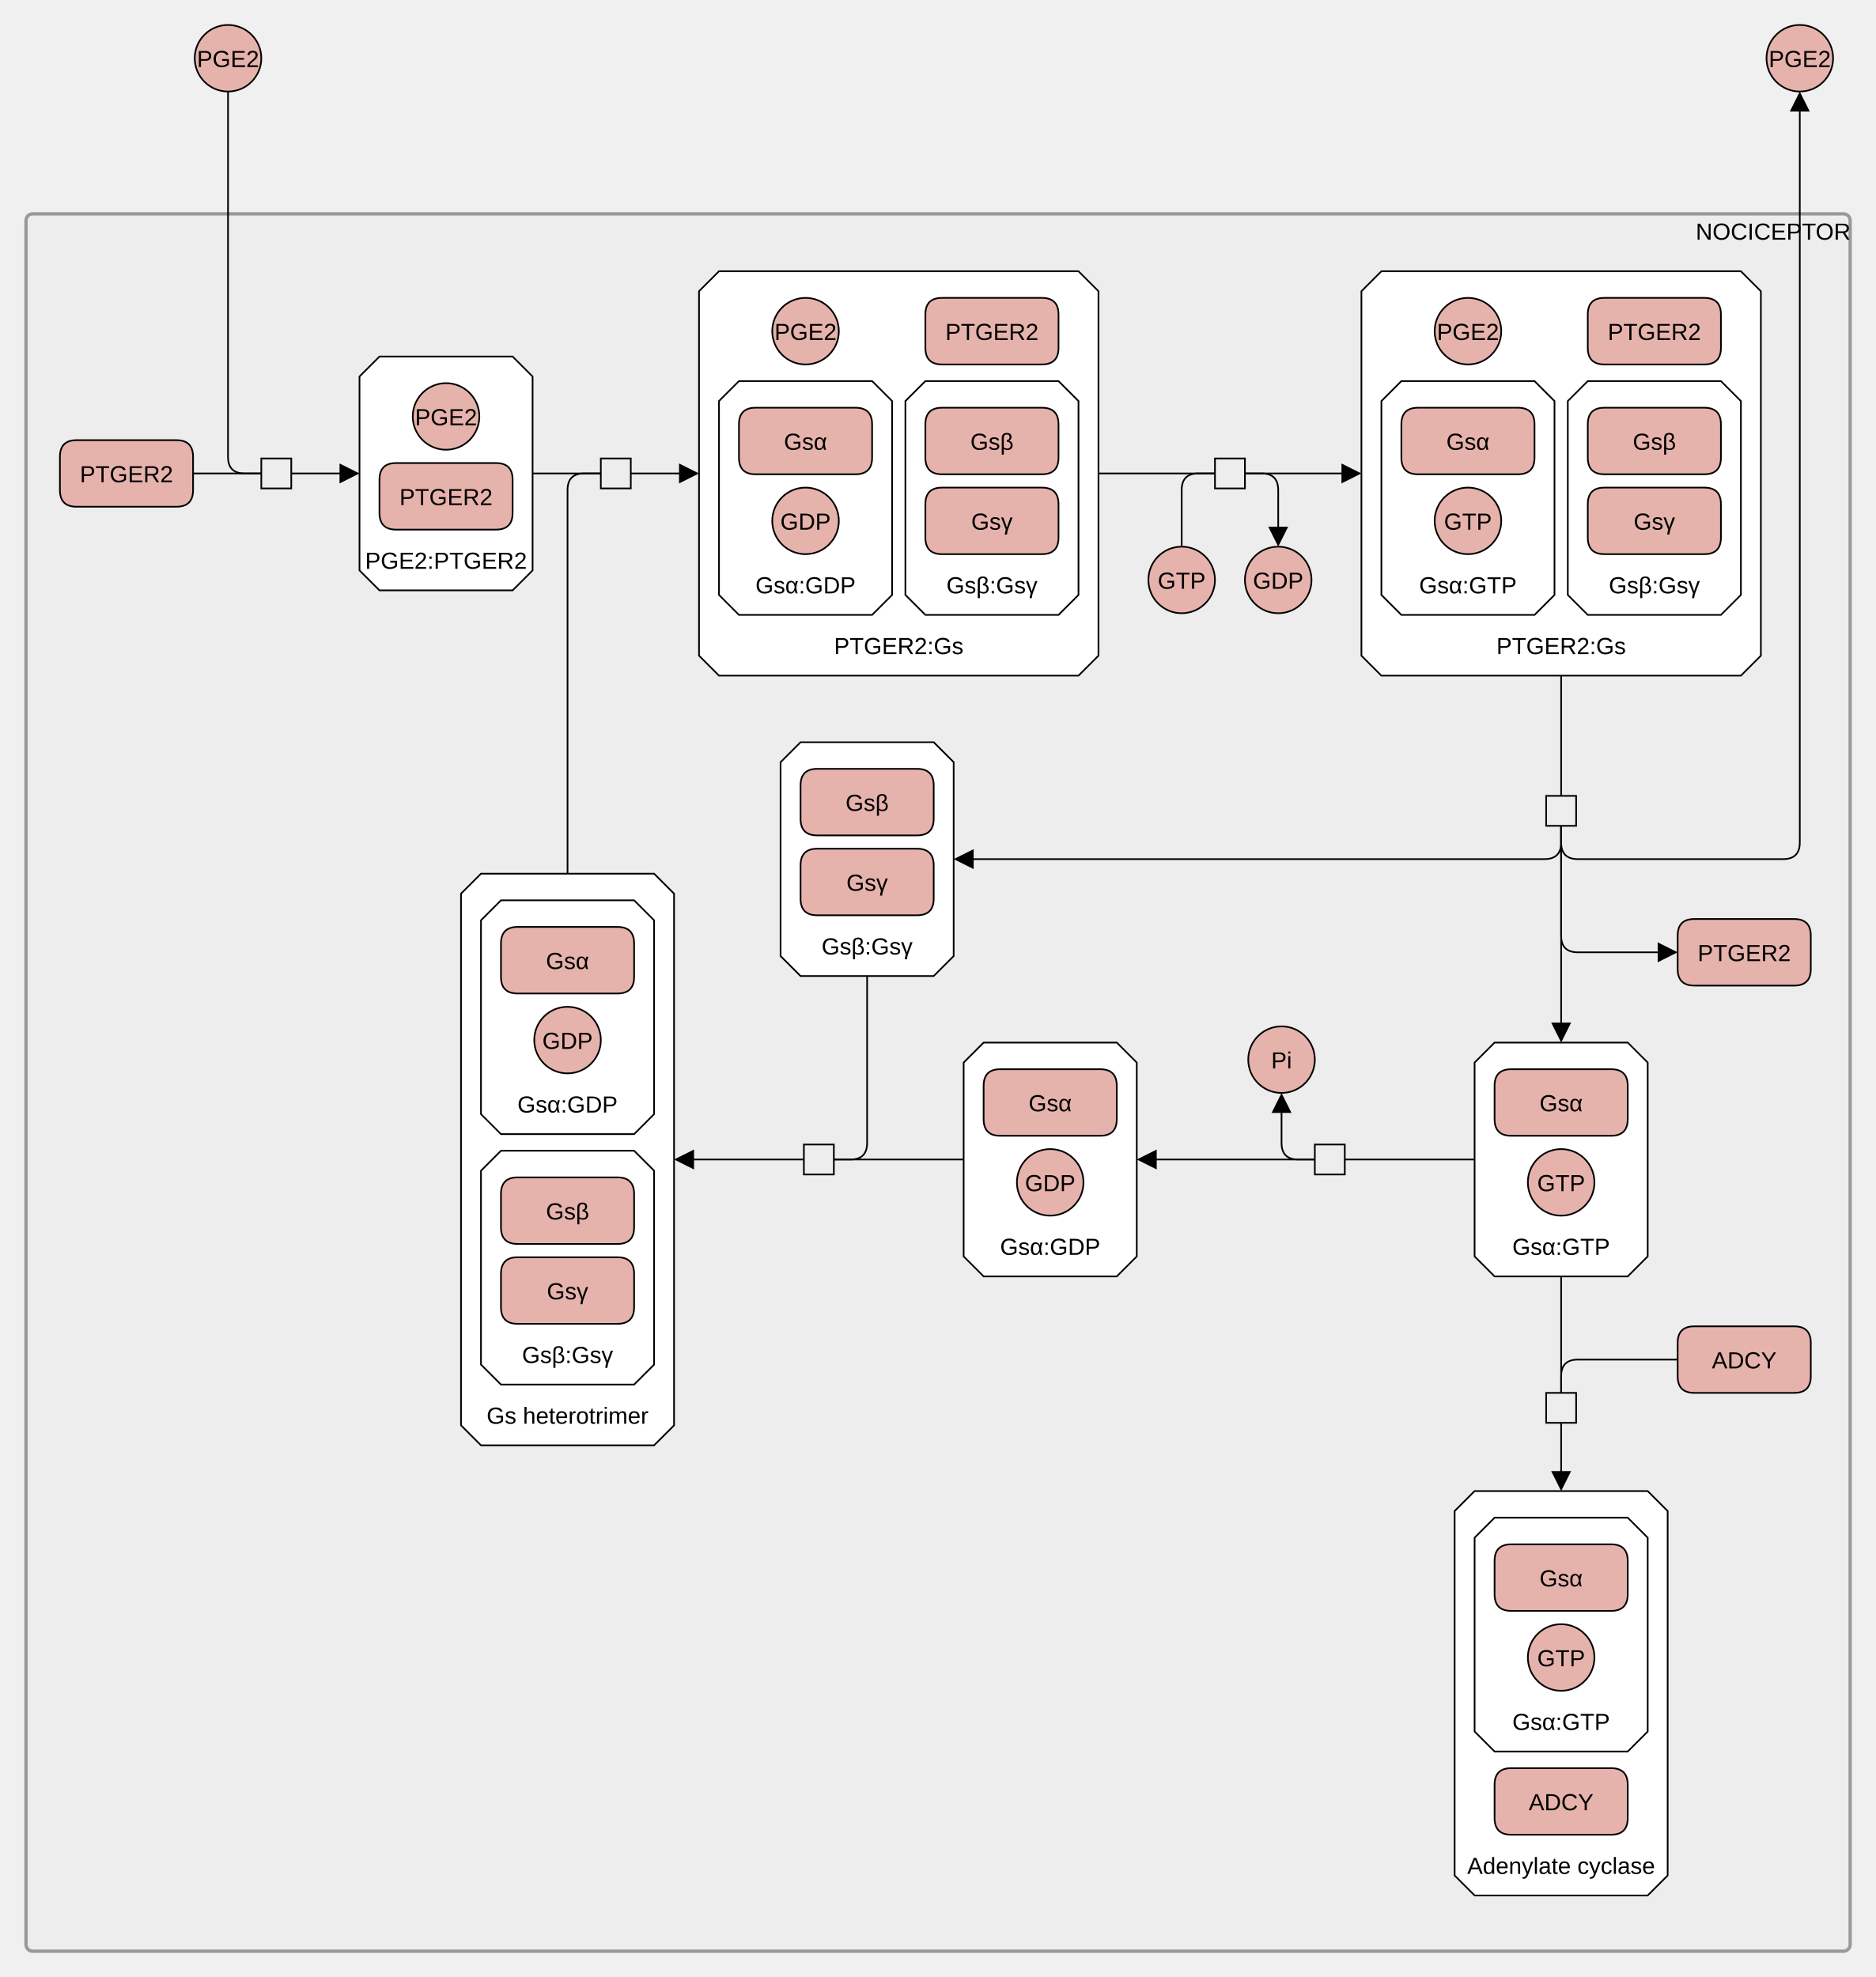
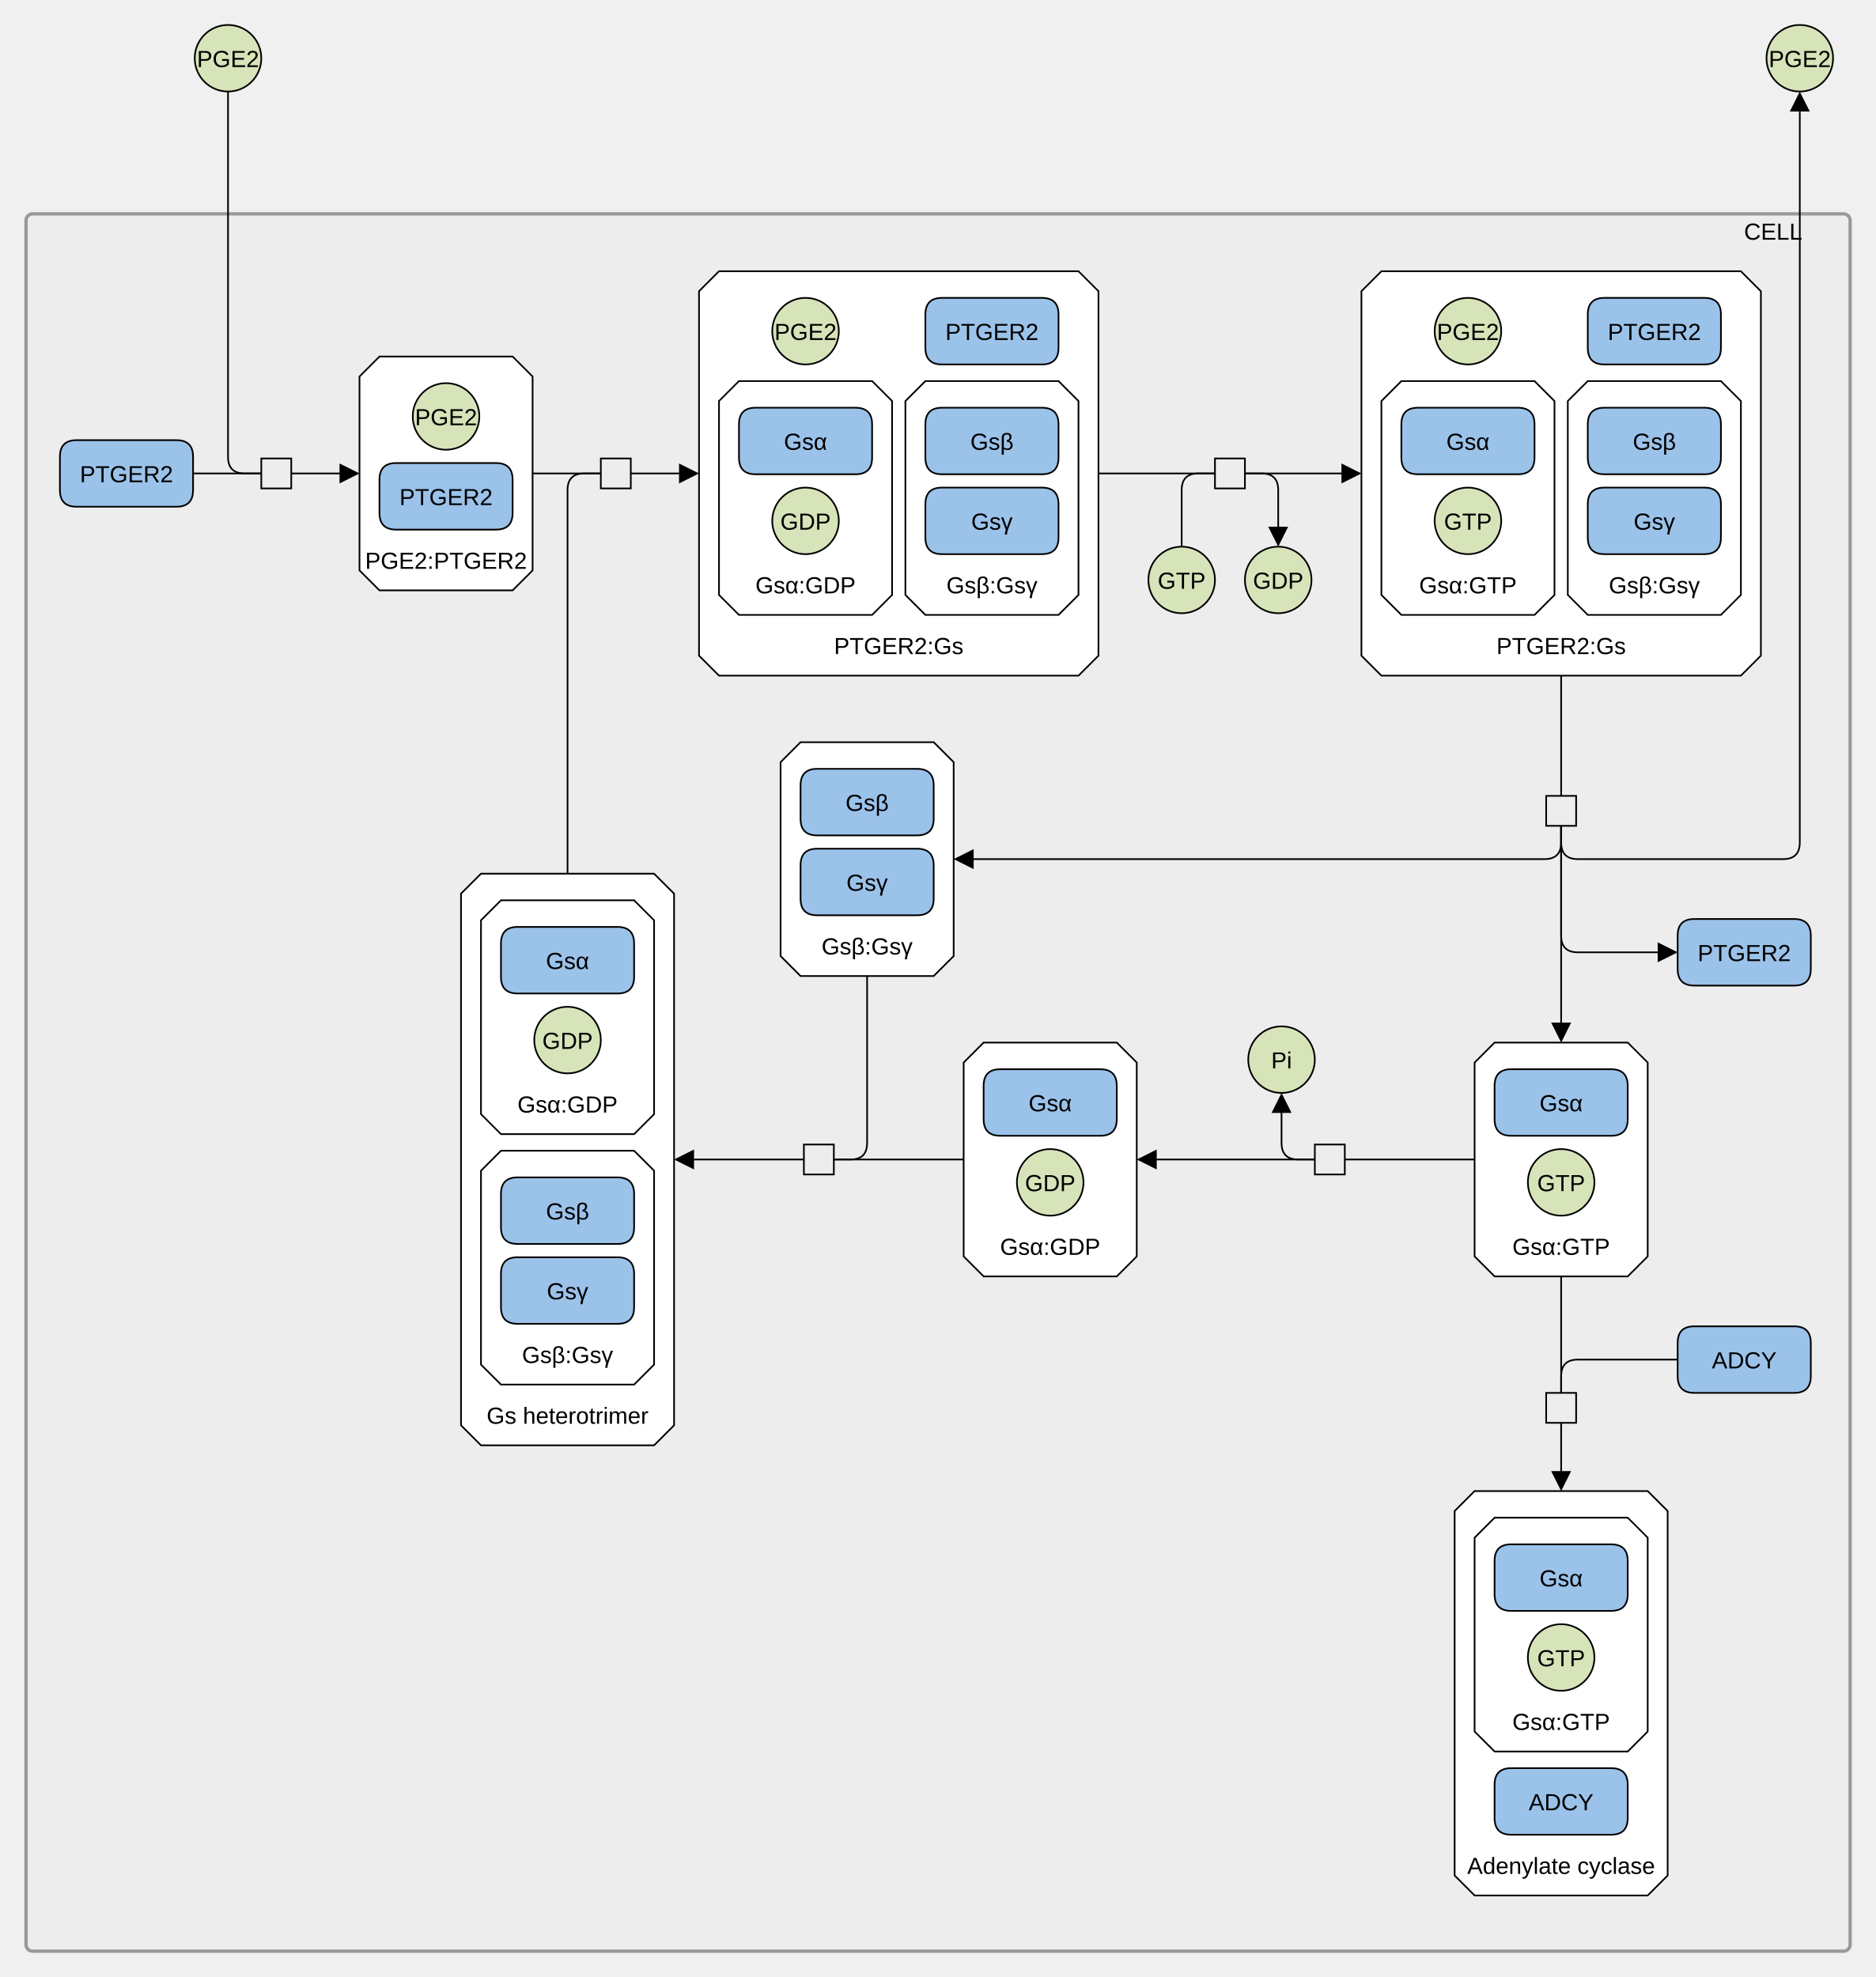
<svg xmlns="http://www.w3.org/2000/svg" width="1127" height="1188" viewBox="0 0 1127 1188" stroke-linecap="butt" stroke-miterlimit="10">
  <g transform="translate(-36,-25)">
    <path d="M51.63 157.5 C51.63 155.291 53.421 153.5 55.63 153.5 L1143.649 153.5 C1145.858 153.5 1147.649 155.291 1147.649 157.5 L1147.649 1193.5 C1147.649 1195.709 1145.858 1197.5 1143.649 1197.5 L55.63 1197.5 C53.421 1197.5 51.63 1195.709 51.63 1193.5 Z" fill="#999999" fill-opacity="0.031" stroke="none" />
    <path d="M51.63 157.5 C51.63 155.291 53.421 153.5 55.63 153.5 L1143.649 153.5 C1145.858 153.5 1147.649 155.291 1147.649 157.5 L1147.649 1193.5 C1147.649 1195.709 1145.858 1197.5 1143.649 1197.5 L55.63 1197.5 C53.421 1197.5 51.63 1195.709 51.63 1193.5 Z" fill="none" stroke="#999999" stroke-width="2" />
-     <text x="1101.383" y="169.035" text-anchor="middle" font-family="'Dialog', Arial, Helvetica, sans-serif" font-size="14" fill="#000000" stroke="none" xml:space="preserve">NOCICEPTOR</text>
+     <text x="1101.383" y="169.035" text-anchor="middle" font-family="'Dialog', Arial, Helvetica, sans-serif" font-size="14" fill="#000000" stroke="none" xml:space="preserve">CELL</text>
    <path d="M866 188 L1082 188 L1094 200 L1094 419 L1082 431 L866 431 L854 419 L854 200 Z" fill="#FFFFFF" stroke="none" />
    <path d="M866 188 L1082 188 L1094 200 L1094 419 L1082 431 L866 431 L854 419 L854 200 Z" fill="none" stroke="#000000" />
    <text x="974" y="418.047" text-anchor="middle" font-family="'Dialog', Arial, Helvetica, sans-serif" font-size="14" fill="#000000" stroke="none" xml:space="preserve">PTGER2:Gs</text>
    <path d="M990 254 L1070 254 L1082 266 L1082 382.5 L1070 394.5 L990 394.5 L978 382.5 L978 266 Z" fill="#FFFFFF" stroke="none" />
    <path d="M990 254 L1070 254 L1082 266 L1082 382.5 L1070 394.5 L990 394.5 L978 382.5 L978 266 Z" fill="none" stroke="#000000" />
    <text x="1030" y="381.547" text-anchor="middle" font-family="'Dialog', Arial, Helvetica, sans-serif" font-size="14" fill="#000000" stroke="none" xml:space="preserve">Gsβ:Gsγ</text>
-     <path d="M990 280 Q990 270 1000 270 L1060 270 Q1070 270 1070 280 L1070 300 Q1070 310 1060 310 L1000 310 Q990 310 990 300 Z" fill="#E6B3AC" stroke="none" />
+     <path d="M990 280 Q990 270 1000 270 L1060 270 Q1070 270 1070 280 L1070 300 Q1070 310 1060 310 L1000 310 Q990 310 990 300 Z" fill="#9BC2E9" stroke="none" />
    <path d="M990 280 Q990 270 1000 270 L1060 270 Q1070 270 1070 280 L1070 300 Q1070 310 1060 310 L1000 310 Q990 310 990 300 Z" fill="none" stroke="#000000" />
    <text x="1030" y="295.291" text-anchor="middle" font-family="'Dialog', Arial, Helvetica, sans-serif" font-size="14" fill="#000000" stroke="none" xml:space="preserve">Gsβ</text>
-     <path d="M990 328 Q990 318 1000 318 L1060 318 Q1070 318 1070 328 L1070 348 Q1070 358 1060 358 L1000 358 Q990 358 990 348 Z" fill="#E6B3AC" stroke="none" />
+     <path d="M990 328 Q990 318 1000 318 L1060 318 Q1070 318 1070 328 L1070 348 Q1070 358 1060 358 L1000 358 Q990 358 990 348 Z" fill="#9BC2E9" stroke="none" />
    <path d="M990 328 Q990 318 1000 318 L1060 318 Q1070 318 1070 328 L1070 348 Q1070 358 1060 358 L1000 358 Q990 358 990 348 Z" fill="none" stroke="#000000" />
    <text x="1030" y="343.291" text-anchor="middle" font-family="'Dialog', Arial, Helvetica, sans-serif" font-size="14" fill="#000000" stroke="none" xml:space="preserve">Gsγ</text>
    <path d="M878 254 L958 254 L970 266 L970 382.5 L958 394.5 L878 394.5 L866 382.5 L866 266 Z" fill="#FFFFFF" stroke="none" />
    <path d="M878 254 L958 254 L970 266 L970 382.5 L958 394.5 L878 394.5 L866 382.5 L866 266 Z" fill="none" stroke="#000000" />
    <text x="918" y="381.547" text-anchor="middle" font-family="'Dialog', Arial, Helvetica, sans-serif" font-size="14" fill="#000000" stroke="none" xml:space="preserve">Gsα:GTP</text>
-     <path d="M878 280 Q878 270 888 270 L948 270 Q958 270 958 280 L958 300 Q958 310 948 310 L888 310 Q878 310 878 300 Z" fill="#E6B3AC" stroke="none" />
+     <path d="M878 280 Q878 270 888 270 L948 270 Q958 270 958 280 L958 300 Q958 310 948 310 L888 310 Q878 310 878 300 Z" fill="#9BC2E9" stroke="none" />
    <path d="M878 280 Q878 270 888 270 L948 270 Q958 270 958 280 L958 300 Q958 310 948 310 L888 310 Q878 310 878 300 Z" fill="none" stroke="#000000" />
    <text x="918" y="295.291" text-anchor="middle" font-family="'Dialog', Arial, Helvetica, sans-serif" font-size="14" fill="#000000" stroke="none" xml:space="preserve">Gsα</text>
-     <path d="M898 338 C898 326.954 906.954 318 918 318 L918 318 C929.046 318 938 326.954 938 338 L938 338 C938 349.046 929.046 358 918 358 L918 358 C906.954 358 898 349.046 898 338 Z" fill="#E6B3AC" stroke="none" />
+     <path d="M898 338 C898 326.954 906.954 318 918 318 L918 318 C929.046 318 938 326.954 938 338 L938 338 C938 349.046 929.046 358 918 358 L918 358 C906.954 358 898 349.046 898 338 Z" fill="#D7E3B9" stroke="none" />
    <path d="M898 338 C898 326.954 906.954 318 918 318 L918 318 C929.046 318 938 326.954 938 338 L938 338 C938 349.046 929.046 358 918 358 L918 358 C906.954 358 898 349.046 898 338 Z" fill="none" stroke="#000000" />
    <text x="918" y="343.291" text-anchor="middle" font-family="'Dialog', Arial, Helvetica, sans-serif" font-size="14" fill="#000000" stroke="none" xml:space="preserve">GTP</text>
-     <path d="M898 224 C898 212.954 906.954 204 918 204 L918 204 C929.046 204 938 212.954 938 224 L938 224 C938 235.046 929.046 244 918 244 L918 244 C906.954 244 898 235.046 898 224 Z" fill="#E6B3AC" stroke="none" />
+     <path d="M898 224 C898 212.954 906.954 204 918 204 L918 204 C929.046 204 938 212.954 938 224 L938 224 C938 235.046 929.046 244 918 244 L918 244 C906.954 244 898 235.046 898 224 Z" fill="#D7E3B9" stroke="none" />
    <path d="M898 224 C898 212.954 906.954 204 918 204 L918 204 C929.046 204 938 212.954 938 224 L938 224 C938 235.046 929.046 244 918 244 L918 244 C906.954 244 898 235.046 898 224 Z" fill="none" stroke="#000000" />
    <text x="918" y="229.291" text-anchor="middle" font-family="'Dialog', Arial, Helvetica, sans-serif" font-size="14" fill="#000000" stroke="none" xml:space="preserve">PGE2</text>
-     <path d="M990 214 Q990 204 1000 204 L1060 204 Q1070 204 1070 214 L1070 234 Q1070 244 1060 244 L1000 244 Q990 244 990 234 Z" fill="#E6B3AC" stroke="none" />
+     <path d="M990 214 Q990 204 1000 204 L1060 204 Q1070 204 1070 214 L1070 234 Q1070 244 1060 244 L1000 244 Q990 244 990 234 Z" fill="#9BC2E9" stroke="none" />
    <path d="M990 214 Q990 204 1000 204 L1060 204 Q1070 204 1070 214 L1070 234 Q1070 244 1060 244 L1000 244 Q990 244 990 234 Z" fill="none" stroke="#000000" />
    <text x="1030" y="229.291" text-anchor="middle" font-family="'Dialog', Arial, Helvetica, sans-serif" font-size="14" fill="#000000" stroke="none" xml:space="preserve">PTGER2</text>
    <path d="M468 188 L684 188 L696 200 L696 419 L684 431 L468 431 L456 419 L456 200 Z" fill="#FFFFFF" stroke="none" />
    <path d="M468 188 L684 188 L696 200 L696 419 L684 431 L468 431 L456 419 L456 200 Z" fill="none" stroke="#000000" />
    <text x="576" y="418.047" text-anchor="middle" font-family="'Dialog', Arial, Helvetica, sans-serif" font-size="14" fill="#000000" stroke="none" xml:space="preserve">PTGER2:Gs</text>
    <path d="M592 254 L672 254 L684 266 L684 382.5 L672 394.5 L592 394.5 L580 382.5 L580 266 Z" fill="#FFFFFF" stroke="none" />
    <path d="M592 254 L672 254 L684 266 L684 382.5 L672 394.5 L592 394.5 L580 382.5 L580 266 Z" fill="none" stroke="#000000" />
    <text x="632" y="381.547" text-anchor="middle" font-family="'Dialog', Arial, Helvetica, sans-serif" font-size="14" fill="#000000" stroke="none" xml:space="preserve">Gsβ:Gsγ</text>
-     <path d="M592 280 Q592 270 602 270 L662 270 Q672 270 672 280 L672 300 Q672 310 662 310 L602 310 Q592 310 592 300 Z" fill="#E6B3AC" stroke="none" />
+     <path d="M592 280 Q592 270 602 270 L662 270 Q672 270 672 280 L672 300 Q672 310 662 310 L602 310 Q592 310 592 300 Z" fill="#9BC2E9" stroke="none" />
    <path d="M592 280 Q592 270 602 270 L662 270 Q672 270 672 280 L672 300 Q672 310 662 310 L602 310 Q592 310 592 300 Z" fill="none" stroke="#000000" />
    <text x="632" y="295.291" text-anchor="middle" font-family="'Dialog', Arial, Helvetica, sans-serif" font-size="14" fill="#000000" stroke="none" xml:space="preserve">Gsβ</text>
-     <path d="M592 328 Q592 318 602 318 L662 318 Q672 318 672 328 L672 348 Q672 358 662 358 L602 358 Q592 358 592 348 Z" fill="#E6B3AC" stroke="none" />
+     <path d="M592 328 Q592 318 602 318 L662 318 Q672 318 672 328 L672 348 Q672 358 662 358 L602 358 Q592 358 592 348 Z" fill="#9BC2E9" stroke="none" />
    <path d="M592 328 Q592 318 602 318 L662 318 Q672 318 672 328 L672 348 Q672 358 662 358 L602 358 Q592 358 592 348 Z" fill="none" stroke="#000000" />
    <text x="632" y="343.291" text-anchor="middle" font-family="'Dialog', Arial, Helvetica, sans-serif" font-size="14" fill="#000000" stroke="none" xml:space="preserve">Gsγ</text>
    <path d="M480 254 L560 254 L572 266 L572 382.5 L560 394.5 L480 394.5 L468 382.5 L468 266 Z" fill="#FFFFFF" stroke="none" />
    <path d="M480 254 L560 254 L572 266 L572 382.5 L560 394.5 L480 394.5 L468 382.5 L468 266 Z" fill="none" stroke="#000000" />
    <text x="520" y="381.547" text-anchor="middle" font-family="'Dialog', Arial, Helvetica, sans-serif" font-size="14" fill="#000000" stroke="none" xml:space="preserve">Gsα:GDP</text>
-     <path d="M480 280 Q480 270 490 270 L550 270 Q560 270 560 280 L560 300 Q560 310 550 310 L490 310 Q480 310 480 300 Z" fill="#E6B3AC" stroke="none" />
+     <path d="M480 280 Q480 270 490 270 L550 270 Q560 270 560 280 L560 300 Q560 310 550 310 L490 310 Q480 310 480 300 Z" fill="#9BC2E9" stroke="none" />
    <path d="M480 280 Q480 270 490 270 L550 270 Q560 270 560 280 L560 300 Q560 310 550 310 L490 310 Q480 310 480 300 Z" fill="none" stroke="#000000" />
    <text x="520" y="295.291" text-anchor="middle" font-family="'Dialog', Arial, Helvetica, sans-serif" font-size="14" fill="#000000" stroke="none" xml:space="preserve">Gsα</text>
-     <path d="M500 338 C500 326.954 508.954 318 520 318 L520 318 C531.046 318 540 326.954 540 338 L540 338 C540 349.046 531.046 358 520 358 L520 358 C508.954 358 500 349.046 500 338 Z" fill="#E6B3AC" stroke="none" />
+     <path d="M500 338 C500 326.954 508.954 318 520 318 L520 318 C531.046 318 540 326.954 540 338 L540 338 C540 349.046 531.046 358 520 358 L520 358 C508.954 358 500 349.046 500 338 Z" fill="#D7E3B9" stroke="none" />
    <path d="M500 338 C500 326.954 508.954 318 520 318 L520 318 C531.046 318 540 326.954 540 338 L540 338 C540 349.046 531.046 358 520 358 L520 358 C508.954 358 500 349.046 500 338 Z" fill="none" stroke="#000000" />
    <text x="520" y="343.291" text-anchor="middle" font-family="'Dialog', Arial, Helvetica, sans-serif" font-size="14" fill="#000000" stroke="none" xml:space="preserve">GDP</text>
-     <path d="M500 224 C500 212.954 508.954 204 520 204 L520 204 C531.046 204 540 212.954 540 224 L540 224 C540 235.046 531.046 244 520 244 L520 244 C508.954 244 500 235.046 500 224 Z" fill="#E6B3AC" stroke="none" />
+     <path d="M500 224 C500 212.954 508.954 204 520 204 L520 204 C531.046 204 540 212.954 540 224 L540 224 C540 235.046 531.046 244 520 244 L520 244 C508.954 244 500 235.046 500 224 Z" fill="#D7E3B9" stroke="none" />
    <path d="M500 224 C500 212.954 508.954 204 520 204 L520 204 C531.046 204 540 212.954 540 224 L540 224 C540 235.046 531.046 244 520 244 L520 244 C508.954 244 500 235.046 500 224 Z" fill="none" stroke="#000000" />
    <text x="520" y="229.291" text-anchor="middle" font-family="'Dialog', Arial, Helvetica, sans-serif" font-size="14" fill="#000000" stroke="none" xml:space="preserve">PGE2</text>
-     <path d="M592 214 Q592 204 602 204 L662 204 Q672 204 672 214 L672 234 Q672 244 662 244 L602 244 Q592 244 592 234 Z" fill="#E6B3AC" stroke="none" />
+     <path d="M592 214 Q592 204 602 204 L662 204 Q672 204 672 214 L672 234 Q672 244 662 244 L602 244 Q592 244 592 234 Z" fill="#9BC2E9" stroke="none" />
    <path d="M592 214 Q592 204 602 204 L662 204 Q672 204 672 214 L672 234 Q672 244 662 244 L602 244 Q592 244 592 234 Z" fill="none" stroke="#000000" />
    <text x="632" y="229.291" text-anchor="middle" font-family="'Dialog', Arial, Helvetica, sans-serif" font-size="14" fill="#000000" stroke="none" xml:space="preserve">PTGER2</text>
    <path d="M325 550 L429 550 L441 562 L441 881.5 L429 893.5 L325 893.5 L313 881.5 L313 562 Z" fill="#FFFFFF" stroke="none" />
    <path d="M325 550 L429 550 L441 562 L441 881.5 L429 893.5 L325 893.5 L313 881.5 L313 562 Z" fill="none" stroke="#000000" />
    <text x="377" y="880.547" text-anchor="middle" font-family="'Dialog', Arial, Helvetica, sans-serif" font-size="14" fill="#000000" stroke="none" xml:space="preserve">Gs heterotrimer</text>
    <path d="M337 716.5 L417 716.5 L429 728.5 L429 845 L417 857 L337 857 L325 845 L325 728.5 Z" fill="#FFFFFF" stroke="none" />
    <path d="M337 716.5 L417 716.5 L429 728.5 L429 845 L417 857 L337 857 L325 845 L325 728.5 Z" fill="none" stroke="#000000" />
    <text x="377" y="844.047" text-anchor="middle" font-family="'Dialog', Arial, Helvetica, sans-serif" font-size="14" fill="#000000" stroke="none" xml:space="preserve">Gsβ:Gsγ</text>
-     <path d="M337 742.5 Q337 732.5 347 732.5 L407 732.5 Q417 732.5 417 742.5 L417 762.5 Q417 772.5 407 772.5 L347 772.5 Q337 772.5 337 762.5 Z" fill="#E6B3AC" stroke="none" />
+     <path d="M337 742.5 Q337 732.5 347 732.5 L407 732.5 Q417 732.5 417 742.5 L417 762.5 Q417 772.5 407 772.5 L347 772.5 Q337 772.5 337 762.5 Z" fill="#9BC2E9" stroke="none" />
    <path d="M337 742.5 Q337 732.5 347 732.5 L407 732.5 Q417 732.5 417 742.5 L417 762.5 Q417 772.5 407 772.5 L347 772.5 Q337 772.5 337 762.5 Z" fill="none" stroke="#000000" />
    <text x="377" y="757.791" text-anchor="middle" font-family="'Dialog', Arial, Helvetica, sans-serif" font-size="14" fill="#000000" stroke="none" xml:space="preserve">Gsβ</text>
-     <path d="M337 790.5 Q337 780.5 347 780.5 L407 780.5 Q417 780.5 417 790.5 L417 810.5 Q417 820.5 407 820.5 L347 820.5 Q337 820.5 337 810.5 Z" fill="#E6B3AC" stroke="none" />
+     <path d="M337 790.5 Q337 780.5 347 780.5 L407 780.5 Q417 780.5 417 790.5 L417 810.5 Q417 820.5 407 820.5 L347 820.5 Q337 820.5 337 810.5 Z" fill="#9BC2E9" stroke="none" />
    <path d="M337 790.5 Q337 780.5 347 780.5 L407 780.5 Q417 780.5 417 790.5 L417 810.5 Q417 820.5 407 820.5 L347 820.5 Q337 820.5 337 810.5 Z" fill="none" stroke="#000000" />
    <text x="377" y="805.791" text-anchor="middle" font-family="'Dialog', Arial, Helvetica, sans-serif" font-size="14" fill="#000000" stroke="none" xml:space="preserve">Gsγ</text>
    <path d="M337 566 L417 566 L429 578 L429 694.5 L417 706.5 L337 706.5 L325 694.5 L325 578 Z" fill="#FFFFFF" stroke="none" />
    <path d="M337 566 L417 566 L429 578 L429 694.5 L417 706.5 L337 706.5 L325 694.5 L325 578 Z" fill="none" stroke="#000000" />
    <text x="377" y="693.547" text-anchor="middle" font-family="'Dialog', Arial, Helvetica, sans-serif" font-size="14" fill="#000000" stroke="none" xml:space="preserve">Gsα:GDP</text>
-     <path d="M337 592 Q337 582 347 582 L407 582 Q417 582 417 592 L417 612 Q417 622 407 622 L347 622 Q337 622 337 612 Z" fill="#E6B3AC" stroke="none" />
+     <path d="M337 592 Q337 582 347 582 L407 582 Q417 582 417 592 L417 612 Q417 622 407 622 L347 622 Q337 622 337 612 Z" fill="#9BC2E9" stroke="none" />
    <path d="M337 592 Q337 582 347 582 L407 582 Q417 582 417 592 L417 612 Q417 622 407 622 L347 622 Q337 622 337 612 Z" fill="none" stroke="#000000" />
    <text x="377" y="607.291" text-anchor="middle" font-family="'Dialog', Arial, Helvetica, sans-serif" font-size="14" fill="#000000" stroke="none" xml:space="preserve">Gsα</text>
-     <path d="M357 650 C357 638.954 365.954 630 377 630 L377 630 C388.046 630 397 638.954 397 650 L397 650 C397 661.046 388.046 670 377 670 L377 670 C365.954 670 357 661.046 357 650 Z" fill="#E6B3AC" stroke="none" />
+     <path d="M357 650 C357 638.954 365.954 630 377 630 L377 630 C388.046 630 397 638.954 397 650 L397 650 C397 661.046 388.046 670 377 670 L377 670 C365.954 670 357 661.046 357 650 Z" fill="#D7E3B9" stroke="none" />
    <path d="M357 650 C357 638.954 365.954 630 377 630 L377 630 C388.046 630 397 638.954 397 650 L397 650 C397 661.046 388.046 670 377 670 L377 670 C365.954 670 357 661.046 357 650 Z" fill="none" stroke="#000000" />
    <text x="377" y="655.291" text-anchor="middle" font-family="'Dialog', Arial, Helvetica, sans-serif" font-size="14" fill="#000000" stroke="none" xml:space="preserve">GDP</text>
    <path d="M264 239.25 L344 239.25 L356 251.25 L356 367.75 L344 379.75 L264 379.75 L252 367.75 L252 251.25 Z" fill="#FFFFFF" stroke="none" />
    <path d="M264 239.25 L344 239.25 L356 251.25 L356 367.75 L344 379.75 L264 379.75 L252 367.75 L252 251.25 Z" fill="none" stroke="#000000" />
    <text x="304" y="366.797" text-anchor="middle" font-family="'Dialog', Arial, Helvetica, sans-serif" font-size="14" fill="#000000" stroke="none" xml:space="preserve">PGE2:PTGER2</text>
-     <path d="M264 313.25 Q264 303.25 274 303.25 L334 303.25 Q344 303.25 344 313.25 L344 333.25 Q344 343.25 334 343.25 L274 343.25 Q264 343.25 264 333.25 Z" fill="#E6B3AC" stroke="none" />
+     <path d="M264 313.25 Q264 303.25 274 303.25 L334 303.25 Q344 303.25 344 313.25 L344 333.25 Q344 343.25 334 343.25 L274 343.25 Q264 343.25 264 333.25 Z" fill="#9BC2E9" stroke="none" />
    <path d="M264 313.25 Q264 303.25 274 303.25 L334 303.25 Q344 303.25 344 313.25 L344 333.25 Q344 343.25 334 343.25 L274 343.25 Q264 343.25 264 333.25 Z" fill="none" stroke="#000000" />
    <text x="304" y="328.541" text-anchor="middle" font-family="'Dialog', Arial, Helvetica, sans-serif" font-size="14" fill="#000000" stroke="none" xml:space="preserve">PTGER2</text>
-     <path d="M284 275.25 C284 264.204 292.954 255.25 304 255.25 L304 255.25 C315.046 255.25 324 264.204 324 275.25 L324 275.25 C324 286.296 315.046 295.25 304 295.25 L304 295.25 C292.954 295.25 284 286.296 284 275.25 Z" fill="#E6B3AC" stroke="none" />
+     <path d="M284 275.25 C284 264.204 292.954 255.25 304 255.25 L304 255.25 C315.046 255.25 324 264.204 324 275.25 L324 275.25 C324 286.296 315.046 295.25 304 295.25 L304 295.25 C292.954 295.25 284 286.296 284 275.25 Z" fill="#D7E3B9" stroke="none" />
    <path d="M284 275.25 C284 264.204 292.954 255.25 304 255.25 L304 255.25 C315.046 255.25 324 264.204 324 275.25 L324 275.25 C324 286.296 315.046 295.25 304 295.25 L304 295.25 C292.954 295.25 284 286.296 284 275.25 Z" fill="none" stroke="#000000" />
    <text x="304" y="280.541" text-anchor="middle" font-family="'Dialog', Arial, Helvetica, sans-serif" font-size="14" fill="#000000" stroke="none" xml:space="preserve">PGE2</text>
    <path d="M517 471 L597 471 L609 483 L609 599.5 L597 611.5 L517 611.5 L505 599.5 L505 483 Z" fill="#FFFFFF" stroke="none" />
    <path d="M517 471 L597 471 L609 483 L609 599.5 L597 611.5 L517 611.5 L505 599.5 L505 483 Z" fill="none" stroke="#000000" />
    <text x="557" y="598.547" text-anchor="middle" font-family="'Dialog', Arial, Helvetica, sans-serif" font-size="14" fill="#000000" stroke="none" xml:space="preserve">Gsβ:Gsγ</text>
-     <path d="M517 497 Q517 487 527 487 L587 487 Q597 487 597 497 L597 517 Q597 527 587 527 L527 527 Q517 527 517 517 Z" fill="#E6B3AC" stroke="none" />
+     <path d="M517 497 Q517 487 527 487 L587 487 Q597 487 597 497 L597 517 Q597 527 587 527 L527 527 Q517 527 517 517 Z" fill="#9BC2E9" stroke="none" />
    <path d="M517 497 Q517 487 527 487 L587 487 Q597 487 597 497 L597 517 Q597 527 587 527 L527 527 Q517 527 517 517 Z" fill="none" stroke="#000000" />
    <text x="557" y="512.291" text-anchor="middle" font-family="'Dialog', Arial, Helvetica, sans-serif" font-size="14" fill="#000000" stroke="none" xml:space="preserve">Gsβ</text>
-     <path d="M517 545 Q517 535 527 535 L587 535 Q597 535 597 545 L597 565 Q597 575 587 575 L527 575 Q517 575 517 565 Z" fill="#E6B3AC" stroke="none" />
+     <path d="M517 545 Q517 535 527 535 L587 535 Q597 535 597 545 L597 565 Q597 575 587 575 L527 575 Q517 575 517 565 Z" fill="#9BC2E9" stroke="none" />
    <path d="M517 545 Q517 535 527 535 L587 535 Q597 535 597 545 L597 565 Q597 575 587 575 L527 575 Q517 575 517 565 Z" fill="none" stroke="#000000" />
    <text x="557" y="560.291" text-anchor="middle" font-family="'Dialog', Arial, Helvetica, sans-serif" font-size="14" fill="#000000" stroke="none" xml:space="preserve">Gsγ</text>
    <path d="M922 921 L1026 921 L1038 933 L1038 1152 L1026 1164 L922 1164 L910 1152 L910 933 Z" fill="#FFFFFF" stroke="none" />
    <path d="M922 921 L1026 921 L1038 933 L1038 1152 L1026 1164 L922 1164 L910 1152 L910 933 Z" fill="none" stroke="#000000" />
    <text x="974" y="1151.047" text-anchor="middle" font-family="'Dialog', Arial, Helvetica, sans-serif" font-size="14" fill="#000000" stroke="none" xml:space="preserve">Adenylate cyclase</text>
-     <path d="M934 1097.5 Q934 1087.5 944 1087.5 L1004 1087.5 Q1014 1087.5 1014 1097.5 L1014 1117.5 Q1014 1127.5 1004 1127.5 L944 1127.5 Q934 1127.5 934 1117.5 Z" fill="#E6B3AC" stroke="none" />
+     <path d="M934 1097.5 Q934 1087.5 944 1087.5 L1004 1087.5 Q1014 1087.5 1014 1097.5 L1014 1117.5 Q1014 1127.5 1004 1127.5 L944 1127.5 Q934 1127.5 934 1117.5 Z" fill="#9BC2E9" stroke="none" />
    <path d="M934 1097.5 Q934 1087.5 944 1087.5 L1004 1087.5 Q1014 1087.5 1014 1097.5 L1014 1117.5 Q1014 1127.5 1004 1127.5 L944 1127.5 Q934 1127.5 934 1117.5 Z" fill="none" stroke="#000000" />
    <text x="974" y="1112.791" text-anchor="middle" font-family="'Dialog', Arial, Helvetica, sans-serif" font-size="14" fill="#000000" stroke="none" xml:space="preserve">ADCY</text>
    <path d="M934 937 L1014 937 L1026 949 L1026 1065.5 L1014 1077.5 L934 1077.5 L922 1065.5 L922 949 Z" fill="#FFFFFF" stroke="none" />
    <path d="M934 937 L1014 937 L1026 949 L1026 1065.5 L1014 1077.5 L934 1077.5 L922 1065.5 L922 949 Z" fill="none" stroke="#000000" />
    <text x="974" y="1064.547" text-anchor="middle" font-family="'Dialog', Arial, Helvetica, sans-serif" font-size="14" fill="#000000" stroke="none" xml:space="preserve">Gsα:GTP</text>
-     <path d="M934 963 Q934 953 944 953 L1004 953 Q1014 953 1014 963 L1014 983 Q1014 993 1004 993 L944 993 Q934 993 934 983 Z" fill="#E6B3AC" stroke="none" />
+     <path d="M934 963 Q934 953 944 953 L1004 953 Q1014 953 1014 963 L1014 983 Q1014 993 1004 993 L944 993 Q934 993 934 983 Z" fill="#9BC2E9" stroke="none" />
    <path d="M934 963 Q934 953 944 953 L1004 953 Q1014 953 1014 963 L1014 983 Q1014 993 1004 993 L944 993 Q934 993 934 983 Z" fill="none" stroke="#000000" />
    <text x="974" y="978.291" text-anchor="middle" font-family="'Dialog', Arial, Helvetica, sans-serif" font-size="14" fill="#000000" stroke="none" xml:space="preserve">Gsα</text>
-     <path d="M954 1021 C954 1009.954 962.954 1001 974 1001 L974 1001 C985.046 1001 994 1009.954 994 1021 L994 1021 C994 1032.046 985.046 1041 974 1041 L974 1041 C962.954 1041 954 1032.046 954 1021 Z" fill="#E6B3AC" stroke="none" />
+     <path d="M954 1021 C954 1009.954 962.954 1001 974 1001 L974 1001 C985.046 1001 994 1009.954 994 1021 L994 1021 C994 1032.046 985.046 1041 974 1041 L974 1041 C962.954 1041 954 1032.046 954 1021 Z" fill="#D7E3B9" stroke="none" />
    <path d="M954 1021 C954 1009.954 962.954 1001 974 1001 L974 1001 C985.046 1001 994 1009.954 994 1021 L994 1021 C994 1032.046 985.046 1041 974 1041 L974 1041 C962.954 1041 954 1032.046 954 1021 Z" fill="none" stroke="#000000" />
    <text x="974" y="1026.291" text-anchor="middle" font-family="'Dialog', Arial, Helvetica, sans-serif" font-size="14" fill="#000000" stroke="none" xml:space="preserve">GTP</text>
-     <path d="M726 373.5 C726 362.454 734.954 353.5 746 353.5 L746 353.5 C757.046 353.5 766 362.454 766 373.5 L766 373.5 C766 384.546 757.046 393.5 746 393.5 L746 393.5 C734.954 393.5 726 384.546 726 373.5 Z" fill="#E6B3AC" stroke="none" />
+     <path d="M726 373.5 C726 362.454 734.954 353.5 746 353.5 L746 353.5 C757.046 353.5 766 362.454 766 373.5 L766 373.5 C766 384.546 757.046 393.5 746 393.5 L746 393.5 C734.954 393.5 726 384.546 726 373.5 Z" fill="#D7E3B9" stroke="none" />
    <path d="M726 373.5 C726 362.454 734.954 353.5 746 353.5 L746 353.5 C757.046 353.5 766 362.454 766 373.5 L766 373.5 C766 384.546 757.046 393.5 746 393.5 L746 393.5 C734.954 393.5 726 384.546 726 373.5 Z" fill="none" stroke="#000000" />
    <text x="746" y="378.791" text-anchor="middle" font-family="'Dialog', Arial, Helvetica, sans-serif" font-size="14" fill="#000000" stroke="none" xml:space="preserve">GTP</text>
-     <path d="M784 373.5 C784 362.454 792.954 353.5 804 353.5 L804 353.5 C815.046 353.5 824 362.454 824 373.5 L824 373.5 C824 384.546 815.046 393.5 804 393.5 L804 393.5 C792.954 393.5 784 384.546 784 373.5 Z" fill="#E6B3AC" stroke="none" />
+     <path d="M784 373.5 C784 362.454 792.954 353.5 804 353.5 L804 353.5 C815.046 353.5 824 362.454 824 373.5 L824 373.5 C824 384.546 815.046 393.5 804 393.5 L804 393.5 C792.954 393.5 784 384.546 784 373.5 Z" fill="#D7E3B9" stroke="none" />
    <path d="M784 373.5 C784 362.454 792.954 353.5 804 353.5 L804 353.5 C815.046 353.5 824 362.454 824 373.5 L824 373.5 C824 384.546 815.046 393.5 804 393.5 L804 393.5 C792.954 393.5 784 384.546 784 373.5 Z" fill="none" stroke="#000000" />
    <text x="804" y="378.791" text-anchor="middle" font-family="'Dialog', Arial, Helvetica, sans-serif" font-size="14" fill="#000000" stroke="none" xml:space="preserve">GDP</text>
    <path d="M934 651.5 L1014 651.5 L1026 663.5 L1026 780 L1014 792 L934 792 L922 780 L922 663.5 Z" fill="#FFFFFF" stroke="none" />
    <path d="M934 651.5 L1014 651.5 L1026 663.5 L1026 780 L1014 792 L934 792 L922 780 L922 663.5 Z" fill="none" stroke="#000000" />
    <text x="974" y="779.047" text-anchor="middle" font-family="'Dialog', Arial, Helvetica, sans-serif" font-size="14" fill="#000000" stroke="none" xml:space="preserve">Gsα:GTP</text>
-     <path d="M934 677.5 Q934 667.5 944 667.5 L1004 667.5 Q1014 667.5 1014 677.5 L1014 697.5 Q1014 707.5 1004 707.5 L944 707.5 Q934 707.5 934 697.5 Z" fill="#E6B3AC" stroke="none" />
+     <path d="M934 677.5 Q934 667.5 944 667.5 L1004 667.5 Q1014 667.5 1014 677.5 L1014 697.5 Q1014 707.5 1004 707.5 L944 707.5 Q934 707.5 934 697.5 Z" fill="#9BC2E9" stroke="none" />
    <path d="M934 677.5 Q934 667.5 944 667.5 L1004 667.5 Q1014 667.5 1014 677.5 L1014 697.5 Q1014 707.5 1004 707.5 L944 707.5 Q934 707.5 934 697.5 Z" fill="none" stroke="#000000" />
    <text x="974" y="692.791" text-anchor="middle" font-family="'Dialog', Arial, Helvetica, sans-serif" font-size="14" fill="#000000" stroke="none" xml:space="preserve">Gsα</text>
-     <path d="M954 735.5 C954 724.454 962.954 715.5 974 715.5 L974 715.5 C985.046 715.5 994 724.454 994 735.5 L994 735.5 C994 746.546 985.046 755.5 974 755.5 L974 755.5 C962.954 755.5 954 746.546 954 735.5 Z" fill="#E6B3AC" stroke="none" />
+     <path d="M954 735.5 C954 724.454 962.954 715.5 974 715.5 L974 715.5 C985.046 715.5 994 724.454 994 735.5 L994 735.5 C994 746.546 985.046 755.5 974 755.5 L974 755.5 C962.954 755.5 954 746.546 954 735.5 Z" fill="#D7E3B9" stroke="none" />
    <path d="M954 735.5 C954 724.454 962.954 715.5 974 715.5 L974 715.5 C985.046 715.5 994 724.454 994 735.5 L994 735.5 C994 746.546 985.046 755.5 974 755.5 L974 755.5 C962.954 755.5 954 746.546 954 735.5 Z" fill="none" stroke="#000000" />
    <text x="974" y="740.791" text-anchor="middle" font-family="'Dialog', Arial, Helvetica, sans-serif" font-size="14" fill="#000000" stroke="none" xml:space="preserve">GTP</text>
-     <path d="M1044 832 Q1044 822 1054 822 L1114 822 Q1124 822 1124 832 L1124 852 Q1124 862 1114 862 L1054 862 Q1044 862 1044 852 Z" fill="#E6B3AC" stroke="none" />
+     <path d="M1044 832 Q1044 822 1054 822 L1114 822 Q1124 822 1124 832 L1124 852 Q1124 862 1114 862 L1054 862 Q1044 862 1044 852 Z" fill="#9BC2E9" stroke="none" />
    <path d="M1044 832 Q1044 822 1054 822 L1114 822 Q1124 822 1124 832 L1124 852 Q1124 862 1114 862 L1054 862 Q1044 862 1044 852 Z" fill="none" stroke="#000000" />
    <text x="1084" y="847.291" text-anchor="middle" font-family="'Dialog', Arial, Helvetica, sans-serif" font-size="14" fill="#000000" stroke="none" xml:space="preserve">ADCY</text>
-     <path d="M1044 587.25 Q1044 577.25 1054 577.25 L1114 577.25 Q1124 577.25 1124 587.25 L1124 607.25 Q1124 617.25 1114 617.25 L1054 617.25 Q1044 617.25 1044 607.25 Z" fill="#E6B3AC" stroke="none" />
+     <path d="M1044 587.25 Q1044 577.25 1054 577.25 L1114 577.25 Q1124 577.25 1124 587.25 L1124 607.25 Q1124 617.25 1114 617.25 L1054 617.25 Q1044 617.25 1044 607.25 Z" fill="#9BC2E9" stroke="none" />
    <path d="M1044 587.25 Q1044 577.25 1054 577.25 L1114 577.25 Q1124 577.25 1124 587.25 L1124 607.25 Q1124 617.25 1114 617.25 L1054 617.25 Q1044 617.25 1044 607.25 Z" fill="none" stroke="#000000" />
    <text x="1084" y="602.541" text-anchor="middle" font-family="'Dialog', Arial, Helvetica, sans-serif" font-size="14" fill="#000000" stroke="none" xml:space="preserve">PTGER2</text>
    <path d="M627 651.5 L707 651.5 L719 663.5 L719 780 L707 792 L627 792 L615 780 L615 663.5 Z" fill="#FFFFFF" stroke="none" />
    <path d="M627 651.5 L707 651.5 L719 663.5 L719 780 L707 792 L627 792 L615 780 L615 663.5 Z" fill="none" stroke="#000000" />
    <text x="667" y="779.047" text-anchor="middle" font-family="'Dialog', Arial, Helvetica, sans-serif" font-size="14" fill="#000000" stroke="none" xml:space="preserve">Gsα:GDP</text>
-     <path d="M627 677.5 Q627 667.5 637 667.5 L697 667.5 Q707 667.5 707 677.5 L707 697.5 Q707 707.5 697 707.5 L637 707.5 Q627 707.5 627 697.5 Z" fill="#E6B3AC" stroke="none" />
+     <path d="M627 677.5 Q627 667.5 637 667.5 L697 667.5 Q707 667.5 707 677.5 L707 697.5 Q707 707.5 697 707.5 L637 707.5 Q627 707.5 627 697.5 Z" fill="#9BC2E9" stroke="none" />
    <path d="M627 677.5 Q627 667.5 637 667.5 L697 667.5 Q707 667.5 707 677.5 L707 697.5 Q707 707.5 697 707.5 L637 707.5 Q627 707.5 627 697.5 Z" fill="none" stroke="#000000" />
    <text x="667" y="692.791" text-anchor="middle" font-family="'Dialog', Arial, Helvetica, sans-serif" font-size="14" fill="#000000" stroke="none" xml:space="preserve">Gsα</text>
-     <path d="M647 735.5 C647 724.454 655.954 715.5 667 715.5 L667 715.5 C678.046 715.5 687 724.454 687 735.5 L687 735.5 C687 746.546 678.046 755.5 667 755.5 L667 755.5 C655.954 755.5 647 746.546 647 735.5 Z" fill="#E6B3AC" stroke="none" />
+     <path d="M647 735.5 C647 724.454 655.954 715.5 667 715.5 L667 715.5 C678.046 715.5 687 724.454 687 735.5 L687 735.5 C687 746.546 678.046 755.5 667 755.5 L667 755.5 C655.954 755.5 647 746.546 647 735.5 Z" fill="#D7E3B9" stroke="none" />
    <path d="M647 735.5 C647 724.454 655.954 715.5 667 715.5 L667 715.5 C678.046 715.5 687 724.454 687 735.5 L687 735.5 C687 746.546 678.046 755.5 667 755.5 L667 755.5 C655.954 755.5 647 746.546 647 735.5 Z" fill="none" stroke="#000000" />
    <text x="667" y="740.791" text-anchor="middle" font-family="'Dialog', Arial, Helvetica, sans-serif" font-size="14" fill="#000000" stroke="none" xml:space="preserve">GDP</text>
-     <path d="M786 661.75 C786 650.704 794.954 641.75 806 641.75 L806 641.75 C817.046 641.75 826 650.704 826 661.75 L826 661.75 C826 672.796 817.046 681.75 806 681.75 L806 681.75 C794.954 681.75 786 672.796 786 661.75 Z" fill="#E6B3AC" stroke="none" />
+     <path d="M786 661.75 C786 650.704 794.954 641.75 806 641.75 L806 641.75 C817.046 641.75 826 650.704 826 661.75 L826 661.75 C826 672.796 817.046 681.75 806 681.75 L806 681.75 C794.954 681.75 786 672.796 786 661.75 Z" fill="#D7E3B9" stroke="none" />
    <path d="M786 661.75 C786 650.704 794.954 641.75 806 641.75 L806 641.75 C817.046 641.75 826 650.704 826 661.75 L826 661.75 C826 672.796 817.046 681.75 806 681.75 L806 681.75 C794.954 681.75 786 672.796 786 661.75 Z" fill="none" stroke="#000000" />
    <text x="806" y="667.041" text-anchor="middle" font-family="'Dialog', Arial, Helvetica, sans-serif" font-size="14" fill="#000000" stroke="none" xml:space="preserve">Pi</text>
-     <path d="M72 299.5 Q72 289.5 82 289.5 L142 289.5 Q152 289.5 152 299.5 L152 319.5 Q152 329.5 142 329.5 L82 329.5 Q72 329.5 72 319.5 Z" fill="#E6B3AC" stroke="none" />
+     <path d="M72 299.5 Q72 289.5 82 289.5 L142 289.5 Q152 289.5 152 299.5 L152 319.5 Q152 329.5 142 329.5 L82 329.5 Q72 329.5 72 319.5 Z" fill="#9BC2E9" stroke="none" />
    <path d="M72 299.5 Q72 289.5 82 289.5 L142 289.5 Q152 289.5 152 299.5 L152 319.5 Q152 329.5 142 329.5 L82 329.5 Q72 329.5 72 319.5 Z" fill="none" stroke="#000000" />
    <text x="112" y="314.791" text-anchor="middle" font-family="'Dialog', Arial, Helvetica, sans-serif" font-size="14" fill="#000000" stroke="none" xml:space="preserve">PTGER2</text>
    <path d="M766 300.5 L784 300.5 L784 318.5 L766 318.5 Z" fill="none" stroke="#000000" />
    <path d="M965 503.25 L983 503.25 L983 521.25 L965 521.25 Z" fill="none" stroke="#000000" />
    <path d="M965 862 L983 862 L983 880 L965 880 Z" fill="none" stroke="#000000" />
    <path d="M826 712.75 L844 712.75 L844 730.75 L826 730.75 Z" fill="none" stroke="#000000" />
    <path d="M519 712.75 L537 712.75 L537 730.75 L519 730.75 Z" fill="none" stroke="#000000" />
    <path d="M397 300.5 L415 300.5 L415 318.5 L397 318.5 Z" fill="none" stroke="#000000" />
    <path d="M193 300.5 L211 300.5 L211 318.5 L193 318.5 Z" fill="none" stroke="#000000" />
-     <path d="M153 60 C153 48.954 161.954 40 173 40 L173 40 C184.046 40 193 48.954 193 60 L193 60 C193 71.046 184.046 80 173 80 L173 80 C161.954 80 153 71.046 153 60 Z" fill="#E6B3AC" stroke="none" />
+     <path d="M153 60 C153 48.954 161.954 40 173 40 L173 40 C184.046 40 193 48.954 193 60 L193 60 C193 71.046 184.046 80 173 80 L173 80 C161.954 80 153 71.046 153 60 Z" fill="#D7E3B9" stroke="none" />
    <path d="M153 60 C153 48.954 161.954 40 173 40 L173 40 C184.046 40 193 48.954 193 60 L193 60 C193 71.046 184.046 80 173 80 L173 80 C161.954 80 153 71.046 153 60 Z" fill="none" stroke="#000000" />
    <text x="173" y="65.291" text-anchor="middle" font-family="'Dialog', Arial, Helvetica, sans-serif" font-size="14" fill="#000000" stroke="none" xml:space="preserve">PGE2</text>
-     <path d="M1097.385 60 C1097.385 48.954 1106.339 40 1117.385 40 L1117.385 40 C1128.431 40 1137.385 48.954 1137.385 60 L1137.385 60 C1137.385 71.046 1128.431 80 1117.385 80 L1117.385 80 C1106.339 80 1097.385 71.046 1097.385 60 Z" fill="#E6B3AC" stroke="none" />
+     <path d="M1097.385 60 C1097.385 48.954 1106.339 40 1117.385 40 L1117.385 40 C1128.431 40 1137.385 48.954 1137.385 60 L1137.385 60 C1137.385 71.046 1128.431 80 1117.385 80 L1117.385 80 C1106.339 80 1097.385 71.046 1097.385 60 Z" fill="#D7E3B9" stroke="none" />
    <path d="M1097.385 60 C1097.385 48.954 1106.339 40 1117.385 40 L1117.385 40 C1128.431 40 1137.385 48.954 1137.385 60 L1137.385 60 C1137.385 71.046 1128.431 80 1117.385 80 L1117.385 80 C1106.339 80 1097.385 71.046 1097.385 60 Z" fill="none" stroke="#000000" />
    <text x="1117.385" y="65.291" text-anchor="middle" font-family="'Dialog', Arial, Helvetica, sans-serif" font-size="14" fill="#000000" stroke="none" xml:space="preserve">PGE2</text>
    <path d="M696 309.5 L766 309.5" fill="none" stroke="#000000" />
    <path d="M784 309.5 L843 309.5" fill="none" stroke="#000000" />
    <path d="M854 309.5 L842 315.5 L842 303.5 Z" fill="#000000" stroke="none" />
    <path d="M746 353.5 L746 319.5 Q746 309.5 756 309.5 L766 309.5" fill="none" stroke="#000000" />
    <path d="M784 309.5 L794 309.5 Q804 309.5 804 319.5 L804 342.5" fill="none" stroke="#000000" />
    <path d="M804 353.5 L798 341.5 L810 341.5 Z" fill="#000000" stroke="none" />
    <path d="M974 431 L974 503.25" fill="none" stroke="#000000" />
    <path d="M974 521.25 L974 640.5" fill="none" stroke="#000000" />
    <path d="M974 651.5 L968 639.5 L980 639.5 Z" fill="#000000" stroke="none" />
    <path d="M974 521.25 L974 587.25 Q974 597.25 984 597.25 L1033 597.25" fill="none" stroke="#000000" />
    <path d="M1044 597.25 L1032 603.25 L1032 591.25 Z" fill="#000000" stroke="none" />
    <path d="M974 521.25 L974 531.25 Q974 541.25 984 541.25 L1107.385 541.25 Q1117.385 541.25 1117.385 531.25 L1117.385 91" fill="none" stroke="#000000" />
    <path d="M1117.385 80 L1123.385 92 L1111.385 92 Z" fill="#000000" stroke="none" />
    <path d="M974 521.25 L974 531.25 Q974 541.25 964 541.25 L620 541.25" fill="none" stroke="#000000" />
    <path d="M609 541.25 L621 535.25 L621 547.25 Z" fill="#000000" stroke="none" />
    <path d="M974 792 L974 862" fill="none" stroke="#000000" />
    <path d="M974 880 L974 910" fill="none" stroke="#000000" />
    <path d="M974 921 L968 909 L980 909 Z" fill="#000000" stroke="none" />
    <path d="M1044 842 L984 842 Q974 842 974 852 L974 862" fill="none" stroke="#000000" />
    <path d="M922 721.75 L844 721.75" fill="none" stroke="#000000" />
    <path d="M826 721.75 L730 721.75" fill="none" stroke="#000000" />
    <path d="M719 721.75 L731 715.75 L731 727.75 Z" fill="#000000" stroke="none" />
    <path d="M826 721.75 L816 721.75 Q806 721.75 806 711.75 L806 692.75" fill="none" stroke="#000000" />
    <path d="M806 681.75 L812 693.75 L800 693.75 Z" fill="#000000" stroke="none" />
    <path d="M615 721.75 L537 721.75" fill="none" stroke="#000000" />
    <path d="M519 721.75 L452 721.75" fill="none" stroke="#000000" />
    <path d="M441 721.75 L453 715.75 L453 727.75 Z" fill="#000000" stroke="none" />
    <path d="M557 611.5 L557 711.75 Q557 721.75 547 721.75 L537 721.75" fill="none" stroke="#000000" />
    <path d="M356 309.5 L397 309.5" fill="none" stroke="#000000" />
    <path d="M415 309.5 L445 309.5" fill="none" stroke="#000000" />
    <path d="M456 309.5 L444 315.5 L444 303.5 Z" fill="#000000" stroke="none" />
    <path d="M377 550 L377 319.5 Q377 309.5 387 309.5 L397 309.5" fill="none" stroke="#000000" />
    <path d="M152 309.5 L193 309.5" fill="none" stroke="#000000" />
    <path d="M211 309.5 L241 309.5" fill="none" stroke="#000000" />
    <path d="M252 309.5 L240 315.5 L240 303.5 Z" fill="#000000" stroke="none" />
    <path d="M173 80 L173 299.5 Q173 309.5 183 309.5 L193 309.5" fill="none" stroke="#000000" />
  </g>
</svg>
